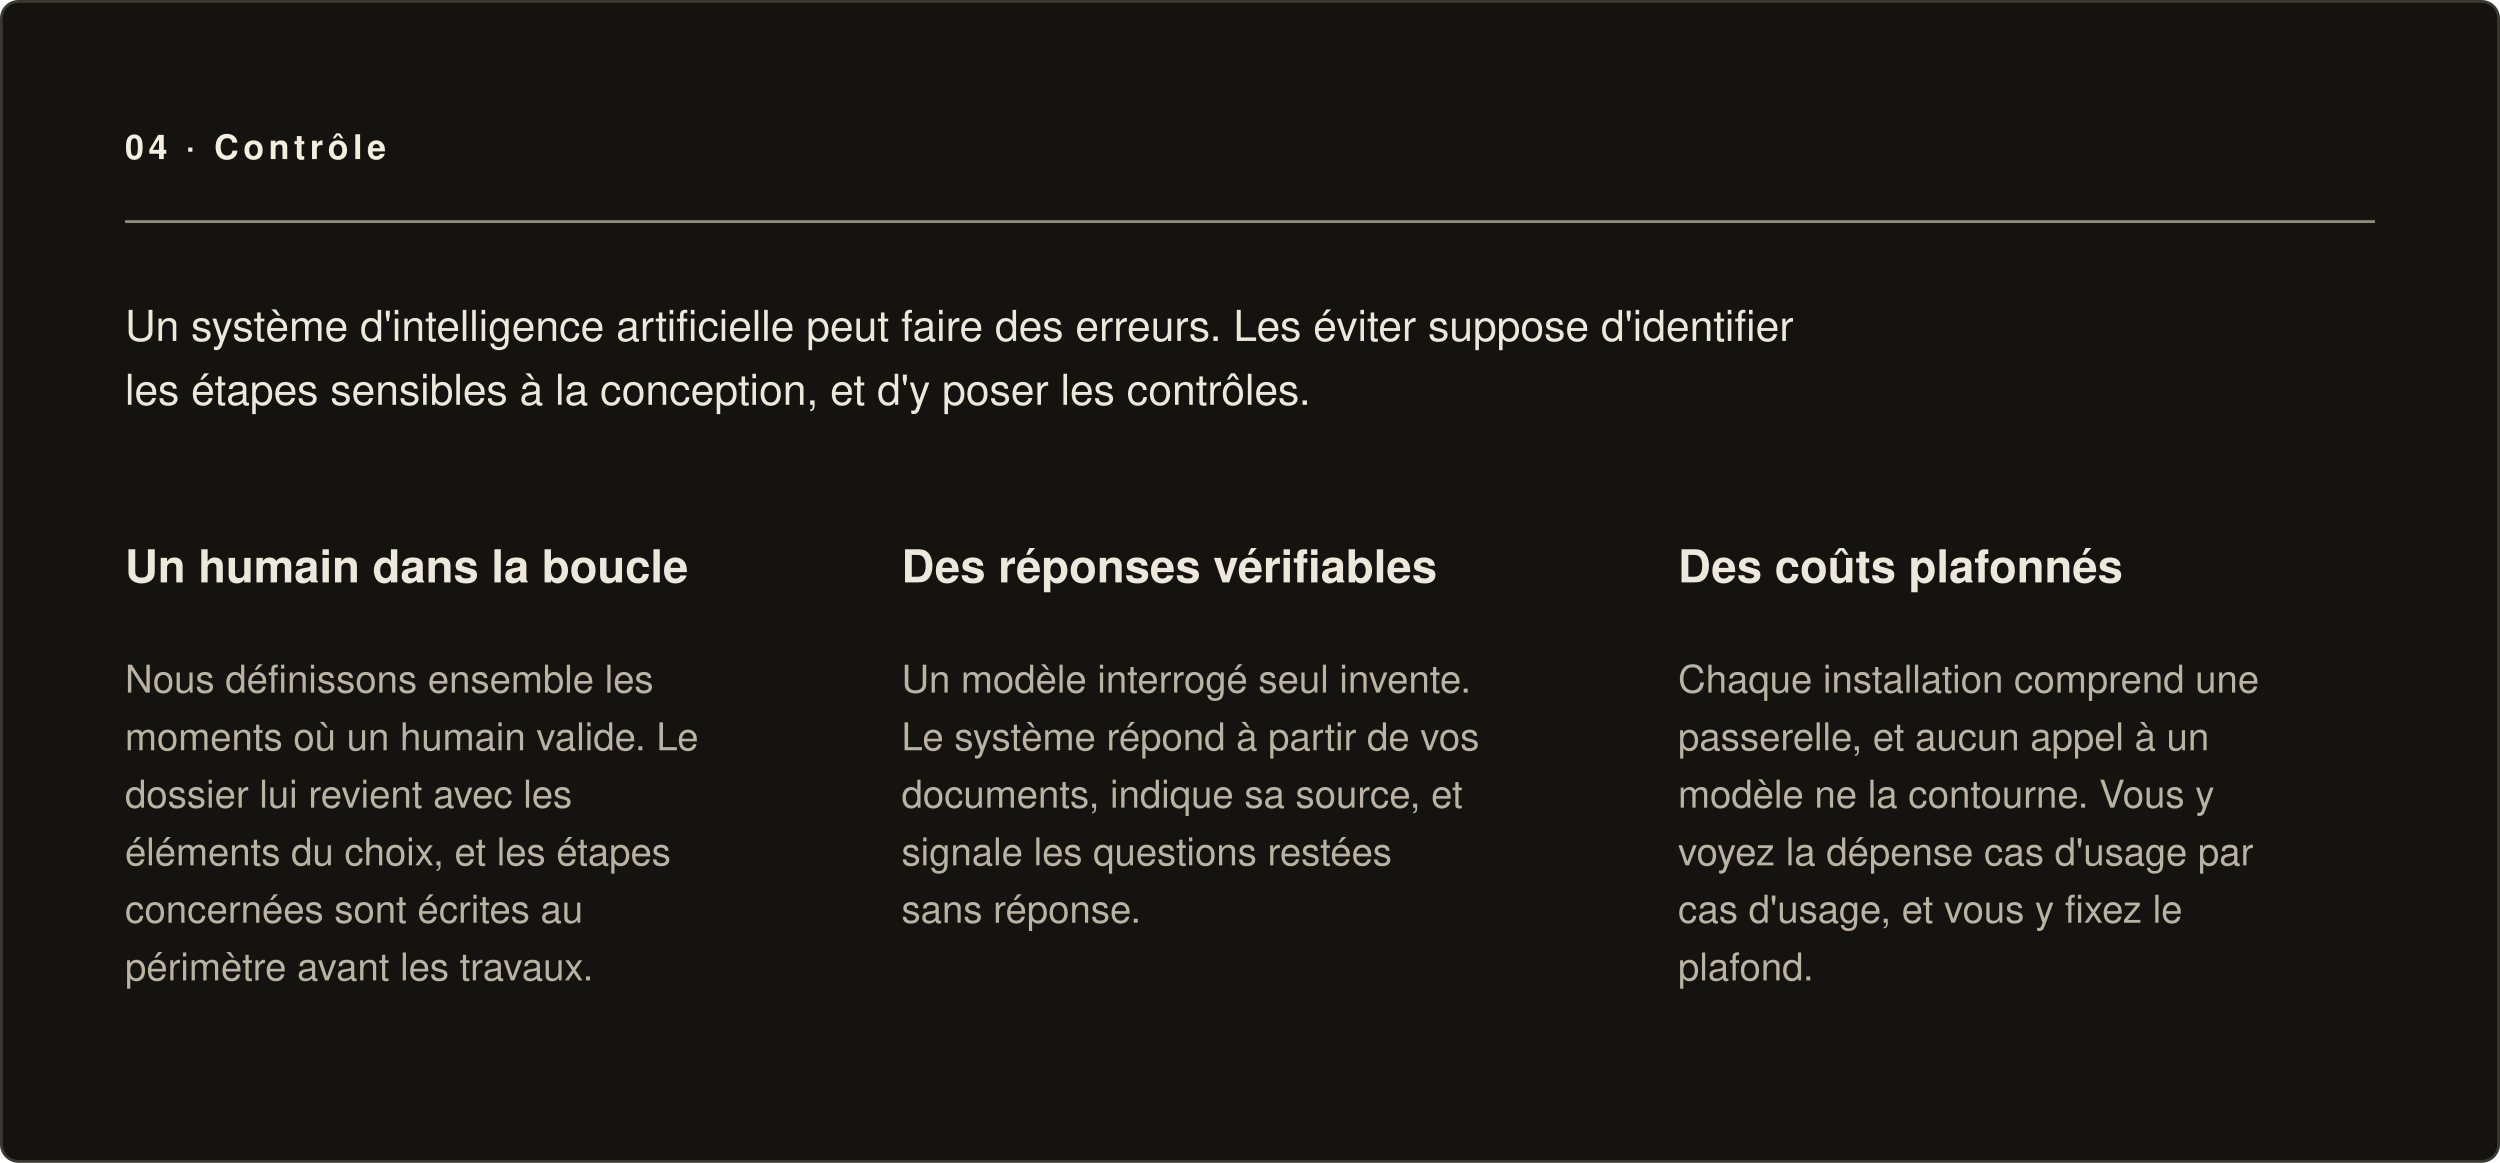
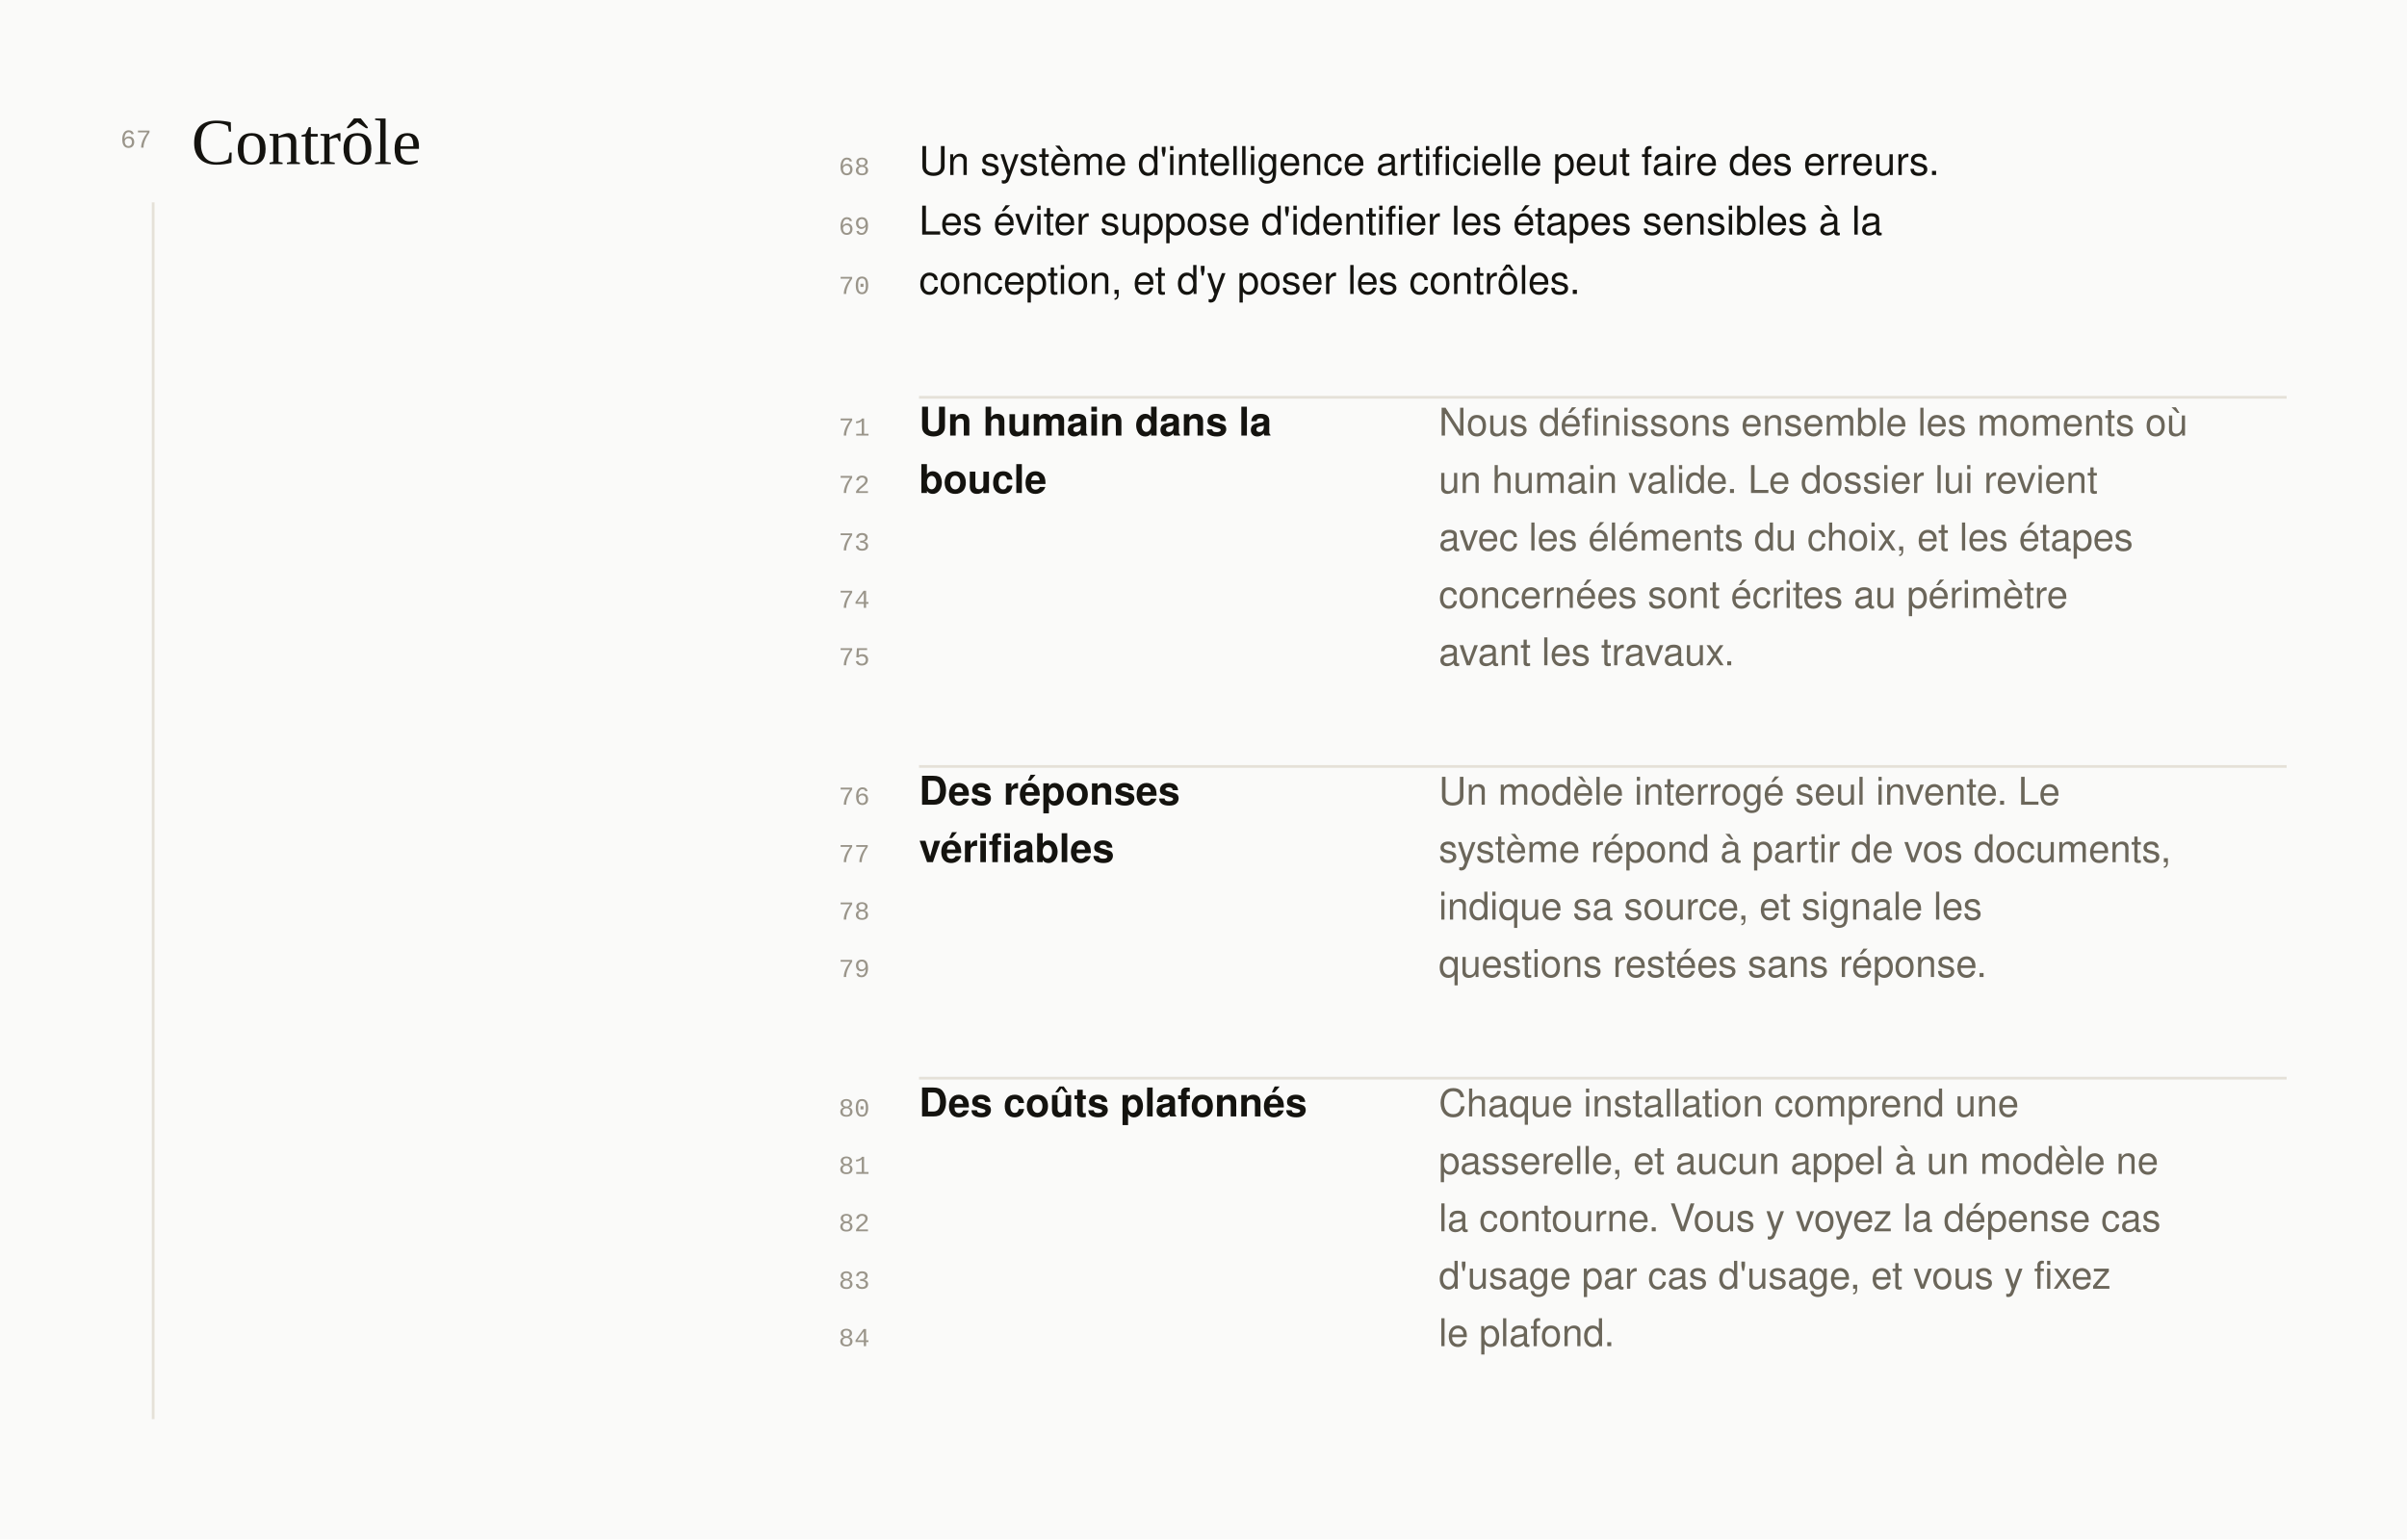
- <svg xmlns="http://www.w3.org/2000/svg" width="880" height="409.3" viewBox="0 0 880 409.3" role="img" aria-label="Contrôle">
-   <rect x="0.5" y="0.5" width="879" height="408.3" rx="6" fill="#14130F" stroke="#3A3830" />
-   <text x="44" y="56.0" font-family="'IBM Plex Sans',-apple-system,'Segoe UI',Helvetica,Arial,sans-serif" font-size="12" font-weight="600" fill="#F3EEDF" text-anchor="start" letter-spacing="1.6">04 · Contrôle</text>
-   <line x1="44" y1="78" x2="836" y2="78" stroke="#F3EEDF" stroke-width="1" opacity=".55" />
-   <text x="44" y="120.0" font-family="'IBM Plex Sans',-apple-system,'Segoe UI',Helvetica,Arial,sans-serif" font-size="15" font-weight="400" fill="#EDE8DC" text-anchor="start">Un système d'intelligence artificielle peut faire des erreurs. Les éviter suppose d'identifier</text>
-   <text x="44" y="142.5" font-family="'IBM Plex Sans',-apple-system,'Segoe UI',Helvetica,Arial,sans-serif" font-size="15" font-weight="400" fill="#EDE8DC" text-anchor="start">les étapes sensibles à la conception, et d'y poser les contrôles.</text>
-   <text x="44" y="205.0" font-family="'IBM Plex Sans',-apple-system,'Segoe UI',Helvetica,Arial,sans-serif" font-size="16" font-weight="600" fill="#EDE8DC" text-anchor="start">Un humain dans la boucle</text>
-   <text x="44" y="243.8" font-family="'IBM Plex Sans',-apple-system,'Segoe UI',Helvetica,Arial,sans-serif" font-size="13.5" font-weight="400" fill="#B9B3A4" text-anchor="start">Nous définissons ensemble les</text>
-   <text x="44" y="264.1" font-family="'IBM Plex Sans',-apple-system,'Segoe UI',Helvetica,Arial,sans-serif" font-size="13.5" font-weight="400" fill="#B9B3A4" text-anchor="start">moments où un humain valide. Le</text>
-   <text x="44" y="284.3" font-family="'IBM Plex Sans',-apple-system,'Segoe UI',Helvetica,Arial,sans-serif" font-size="13.5" font-weight="400" fill="#B9B3A4" text-anchor="start">dossier lui revient avec les</text>
-   <text x="44" y="304.6" font-family="'IBM Plex Sans',-apple-system,'Segoe UI',Helvetica,Arial,sans-serif" font-size="13.5" font-weight="400" fill="#B9B3A4" text-anchor="start">éléments du choix, et les étapes</text>
-   <text x="44" y="324.8" font-family="'IBM Plex Sans',-apple-system,'Segoe UI',Helvetica,Arial,sans-serif" font-size="13.5" font-weight="400" fill="#B9B3A4" text-anchor="start">concernées sont écrites au</text>
-   <text x="44" y="345.1" font-family="'IBM Plex Sans',-apple-system,'Segoe UI',Helvetica,Arial,sans-serif" font-size="13.5" font-weight="400" fill="#B9B3A4" text-anchor="start">périmètre avant les travaux.</text>
-   <text x="317.333" y="205.0" font-family="'IBM Plex Sans',-apple-system,'Segoe UI',Helvetica,Arial,sans-serif" font-size="16" font-weight="600" fill="#EDE8DC" text-anchor="start">Des réponses vérifiables</text>
-   <text x="317.333" y="243.8" font-family="'IBM Plex Sans',-apple-system,'Segoe UI',Helvetica,Arial,sans-serif" font-size="13.5" font-weight="400" fill="#B9B3A4" text-anchor="start">Un modèle interrogé seul invente.</text>
-   <text x="317.333" y="264.1" font-family="'IBM Plex Sans',-apple-system,'Segoe UI',Helvetica,Arial,sans-serif" font-size="13.5" font-weight="400" fill="#B9B3A4" text-anchor="start">Le système répond à partir de vos</text>
-   <text x="317.333" y="284.3" font-family="'IBM Plex Sans',-apple-system,'Segoe UI',Helvetica,Arial,sans-serif" font-size="13.5" font-weight="400" fill="#B9B3A4" text-anchor="start">documents, indique sa source, et</text>
-   <text x="317.333" y="304.6" font-family="'IBM Plex Sans',-apple-system,'Segoe UI',Helvetica,Arial,sans-serif" font-size="13.5" font-weight="400" fill="#B9B3A4" text-anchor="start">signale les questions restées</text>
-   <text x="317.333" y="324.8" font-family="'IBM Plex Sans',-apple-system,'Segoe UI',Helvetica,Arial,sans-serif" font-size="13.5" font-weight="400" fill="#B9B3A4" text-anchor="start">sans réponse.</text>
-   <text x="590.667" y="205.0" font-family="'IBM Plex Sans',-apple-system,'Segoe UI',Helvetica,Arial,sans-serif" font-size="16" font-weight="600" fill="#EDE8DC" text-anchor="start">Des coûts plafonnés</text>
-   <text x="590.667" y="243.8" font-family="'IBM Plex Sans',-apple-system,'Segoe UI',Helvetica,Arial,sans-serif" font-size="13.5" font-weight="400" fill="#B9B3A4" text-anchor="start">Chaque installation comprend une</text>
-   <text x="590.667" y="264.1" font-family="'IBM Plex Sans',-apple-system,'Segoe UI',Helvetica,Arial,sans-serif" font-size="13.5" font-weight="400" fill="#B9B3A4" text-anchor="start">passerelle, et aucun appel à un</text>
-   <text x="590.667" y="284.3" font-family="'IBM Plex Sans',-apple-system,'Segoe UI',Helvetica,Arial,sans-serif" font-size="13.5" font-weight="400" fill="#B9B3A4" text-anchor="start">modèle ne la contourne. Vous y</text>
-   <text x="590.667" y="304.6" font-family="'IBM Plex Sans',-apple-system,'Segoe UI',Helvetica,Arial,sans-serif" font-size="13.5" font-weight="400" fill="#B9B3A4" text-anchor="start">voyez la dépense cas d'usage par</text>
-   <text x="590.667" y="324.8" font-family="'IBM Plex Sans',-apple-system,'Segoe UI',Helvetica,Arial,sans-serif" font-size="13.5" font-weight="400" fill="#B9B3A4" text-anchor="start">cas d'usage, et vous y fixez le</text>
-   <text x="590.667" y="345.1" font-family="'IBM Plex Sans',-apple-system,'Segoe UI',Helvetica,Arial,sans-serif" font-size="13.5" font-weight="400" fill="#B9B3A4" text-anchor="start">plafond.</text>
+ <svg xmlns="http://www.w3.org/2000/svg" width="880" height="563" viewBox="0 0 880 563" role="img" aria-label="04 · Contrôle">
+   <rect x="0" y="0" width="880" height="563" fill="#FAFAF9" />
+   <line x1="56" y1="74" x2="56" y2="519" stroke="#E5E1D8" />
+   <text x="44" y="54.0" font-family="'IBM Plex Mono',ui-monospace,SFMono-Regular,Menlo,Consolas,'Liberation Mono',monospace" font-size="9.5" font-weight="400" fill="#9A958A" text-anchor="start">67</text>
+   <text x="70" y="60.0" font-family="'IBM Plex Serif',Georgia,'Times New Roman',serif" font-size="24" font-weight="400" fill="#14130F" text-anchor="start">Contrôle</text>
+   <text x="336" y="64.0" font-family="'IBM Plex Sans',-apple-system,'Segoe UI',Helvetica,Arial,sans-serif" font-size="14.5" font-weight="400" fill="#14130F" text-anchor="start">Un système d'intelligence artificielle peut faire des erreurs.</text>
+   <text x="336" y="85.8" font-family="'IBM Plex Sans',-apple-system,'Segoe UI',Helvetica,Arial,sans-serif" font-size="14.5" font-weight="400" fill="#14130F" text-anchor="start">Les éviter suppose d'identifier les étapes sensibles à la</text>
+   <text x="336" y="107.5" font-family="'IBM Plex Sans',-apple-system,'Segoe UI',Helvetica,Arial,sans-serif" font-size="14.5" font-weight="400" fill="#14130F" text-anchor="start">conception, et d'y poser les contrôles.</text>
+   <text x="318" y="64.0" font-family="'IBM Plex Mono',ui-monospace,SFMono-Regular,Menlo,Consolas,'Liberation Mono',monospace" font-size="9.5" font-weight="400" fill="#9A958A" text-anchor="end">68</text>
+   <text x="318" y="85.8" font-family="'IBM Plex Mono',ui-monospace,SFMono-Regular,Menlo,Consolas,'Liberation Mono',monospace" font-size="9.5" font-weight="400" fill="#9A958A" text-anchor="end">69</text>
+   <text x="318" y="107.5" font-family="'IBM Plex Mono',ui-monospace,SFMono-Regular,Menlo,Consolas,'Liberation Mono',monospace" font-size="9.5" font-weight="400" fill="#9A958A" text-anchor="end">70</text>
+   <line x1="336" y1="145.3" x2="836" y2="145.3" stroke="#E5E1D8" />
+   <text x="336" y="159.3" font-family="'IBM Plex Sans',-apple-system,'Segoe UI',Helvetica,Arial,sans-serif" font-size="14.5" font-weight="600" fill="#14130F" text-anchor="start">Un humain dans la</text>
+   <text x="336" y="180.3" font-family="'IBM Plex Sans',-apple-system,'Segoe UI',Helvetica,Arial,sans-serif" font-size="14.5" font-weight="600" fill="#14130F" text-anchor="start">boucle</text>
+   <text x="526" y="159.3" font-family="'IBM Plex Sans',-apple-system,'Segoe UI',Helvetica,Arial,sans-serif" font-size="14" font-weight="400" fill="#6B665A" text-anchor="start">Nous définissons ensemble les moments où</text>
+   <text x="526" y="180.3" font-family="'IBM Plex Sans',-apple-system,'Segoe UI',Helvetica,Arial,sans-serif" font-size="14" font-weight="400" fill="#6B665A" text-anchor="start">un humain valide. Le dossier lui revient</text>
+   <text x="526" y="201.3" font-family="'IBM Plex Sans',-apple-system,'Segoe UI',Helvetica,Arial,sans-serif" font-size="14" font-weight="400" fill="#6B665A" text-anchor="start">avec les éléments du choix, et les étapes</text>
+   <text x="526" y="222.3" font-family="'IBM Plex Sans',-apple-system,'Segoe UI',Helvetica,Arial,sans-serif" font-size="14" font-weight="400" fill="#6B665A" text-anchor="start">concernées sont écrites au périmètre</text>
+   <text x="526" y="243.3" font-family="'IBM Plex Sans',-apple-system,'Segoe UI',Helvetica,Arial,sans-serif" font-size="14" font-weight="400" fill="#6B665A" text-anchor="start">avant les travaux.</text>
+   <text x="318" y="159.3" font-family="'IBM Plex Mono',ui-monospace,SFMono-Regular,Menlo,Consolas,'Liberation Mono',monospace" font-size="9.5" font-weight="400" fill="#9A958A" text-anchor="end">71</text>
+   <text x="318" y="180.3" font-family="'IBM Plex Mono',ui-monospace,SFMono-Regular,Menlo,Consolas,'Liberation Mono',monospace" font-size="9.5" font-weight="400" fill="#9A958A" text-anchor="end">72</text>
+   <text x="318" y="201.3" font-family="'IBM Plex Mono',ui-monospace,SFMono-Regular,Menlo,Consolas,'Liberation Mono',monospace" font-size="9.5" font-weight="400" fill="#9A958A" text-anchor="end">73</text>
+   <text x="318" y="222.3" font-family="'IBM Plex Mono',ui-monospace,SFMono-Regular,Menlo,Consolas,'Liberation Mono',monospace" font-size="9.5" font-weight="400" fill="#9A958A" text-anchor="end">74</text>
+   <text x="318" y="243.3" font-family="'IBM Plex Mono',ui-monospace,SFMono-Regular,Menlo,Consolas,'Liberation Mono',monospace" font-size="9.5" font-weight="400" fill="#9A958A" text-anchor="end">75</text>
+   <line x1="336" y1="280.3" x2="836" y2="280.3" stroke="#E5E1D8" />
+   <text x="336" y="294.3" font-family="'IBM Plex Sans',-apple-system,'Segoe UI',Helvetica,Arial,sans-serif" font-size="14.5" font-weight="600" fill="#14130F" text-anchor="start">Des réponses</text>
+   <text x="336" y="315.3" font-family="'IBM Plex Sans',-apple-system,'Segoe UI',Helvetica,Arial,sans-serif" font-size="14.5" font-weight="600" fill="#14130F" text-anchor="start">vérifiables</text>
+   <text x="526" y="294.3" font-family="'IBM Plex Sans',-apple-system,'Segoe UI',Helvetica,Arial,sans-serif" font-size="14" font-weight="400" fill="#6B665A" text-anchor="start">Un modèle interrogé seul invente. Le</text>
+   <text x="526" y="315.3" font-family="'IBM Plex Sans',-apple-system,'Segoe UI',Helvetica,Arial,sans-serif" font-size="14" font-weight="400" fill="#6B665A" text-anchor="start">système répond à partir de vos documents,</text>
+   <text x="526" y="336.3" font-family="'IBM Plex Sans',-apple-system,'Segoe UI',Helvetica,Arial,sans-serif" font-size="14" font-weight="400" fill="#6B665A" text-anchor="start">indique sa source, et signale les</text>
+   <text x="526" y="357.3" font-family="'IBM Plex Sans',-apple-system,'Segoe UI',Helvetica,Arial,sans-serif" font-size="14" font-weight="400" fill="#6B665A" text-anchor="start">questions restées sans réponse.</text>
+   <text x="318" y="294.3" font-family="'IBM Plex Mono',ui-monospace,SFMono-Regular,Menlo,Consolas,'Liberation Mono',monospace" font-size="9.5" font-weight="400" fill="#9A958A" text-anchor="end">76</text>
+   <text x="318" y="315.3" font-family="'IBM Plex Mono',ui-monospace,SFMono-Regular,Menlo,Consolas,'Liberation Mono',monospace" font-size="9.5" font-weight="400" fill="#9A958A" text-anchor="end">77</text>
+   <text x="318" y="336.3" font-family="'IBM Plex Mono',ui-monospace,SFMono-Regular,Menlo,Consolas,'Liberation Mono',monospace" font-size="9.5" font-weight="400" fill="#9A958A" text-anchor="end">78</text>
+   <text x="318" y="357.3" font-family="'IBM Plex Mono',ui-monospace,SFMono-Regular,Menlo,Consolas,'Liberation Mono',monospace" font-size="9.5" font-weight="400" fill="#9A958A" text-anchor="end">79</text>
+   <line x1="336" y1="394.3" x2="836" y2="394.3" stroke="#E5E1D8" />
+   <text x="336" y="408.3" font-family="'IBM Plex Sans',-apple-system,'Segoe UI',Helvetica,Arial,sans-serif" font-size="14.5" font-weight="600" fill="#14130F" text-anchor="start">Des coûts plafonnés</text>
+   <text x="526" y="408.3" font-family="'IBM Plex Sans',-apple-system,'Segoe UI',Helvetica,Arial,sans-serif" font-size="14" font-weight="400" fill="#6B665A" text-anchor="start">Chaque installation comprend une</text>
+   <text x="526" y="429.3" font-family="'IBM Plex Sans',-apple-system,'Segoe UI',Helvetica,Arial,sans-serif" font-size="14" font-weight="400" fill="#6B665A" text-anchor="start">passerelle, et aucun appel à un modèle ne</text>
+   <text x="526" y="450.3" font-family="'IBM Plex Sans',-apple-system,'Segoe UI',Helvetica,Arial,sans-serif" font-size="14" font-weight="400" fill="#6B665A" text-anchor="start">la contourne. Vous y voyez la dépense cas</text>
+   <text x="526" y="471.3" font-family="'IBM Plex Sans',-apple-system,'Segoe UI',Helvetica,Arial,sans-serif" font-size="14" font-weight="400" fill="#6B665A" text-anchor="start">d'usage par cas d'usage, et vous y fixez</text>
+   <text x="526" y="492.3" font-family="'IBM Plex Sans',-apple-system,'Segoe UI',Helvetica,Arial,sans-serif" font-size="14" font-weight="400" fill="#6B665A" text-anchor="start">le plafond.</text>
+   <text x="318" y="408.3" font-family="'IBM Plex Mono',ui-monospace,SFMono-Regular,Menlo,Consolas,'Liberation Mono',monospace" font-size="9.5" font-weight="400" fill="#9A958A" text-anchor="end">80</text>
+   <text x="318" y="429.3" font-family="'IBM Plex Mono',ui-monospace,SFMono-Regular,Menlo,Consolas,'Liberation Mono',monospace" font-size="9.5" font-weight="400" fill="#9A958A" text-anchor="end">81</text>
+   <text x="318" y="450.3" font-family="'IBM Plex Mono',ui-monospace,SFMono-Regular,Menlo,Consolas,'Liberation Mono',monospace" font-size="9.5" font-weight="400" fill="#9A958A" text-anchor="end">82</text>
+   <text x="318" y="471.3" font-family="'IBM Plex Mono',ui-monospace,SFMono-Regular,Menlo,Consolas,'Liberation Mono',monospace" font-size="9.5" font-weight="400" fill="#9A958A" text-anchor="end">83</text>
+   <text x="318" y="492.3" font-family="'IBM Plex Mono',ui-monospace,SFMono-Regular,Menlo,Consolas,'Liberation Mono',monospace" font-size="9.5" font-weight="400" fill="#9A958A" text-anchor="end">84</text>
</svg>
